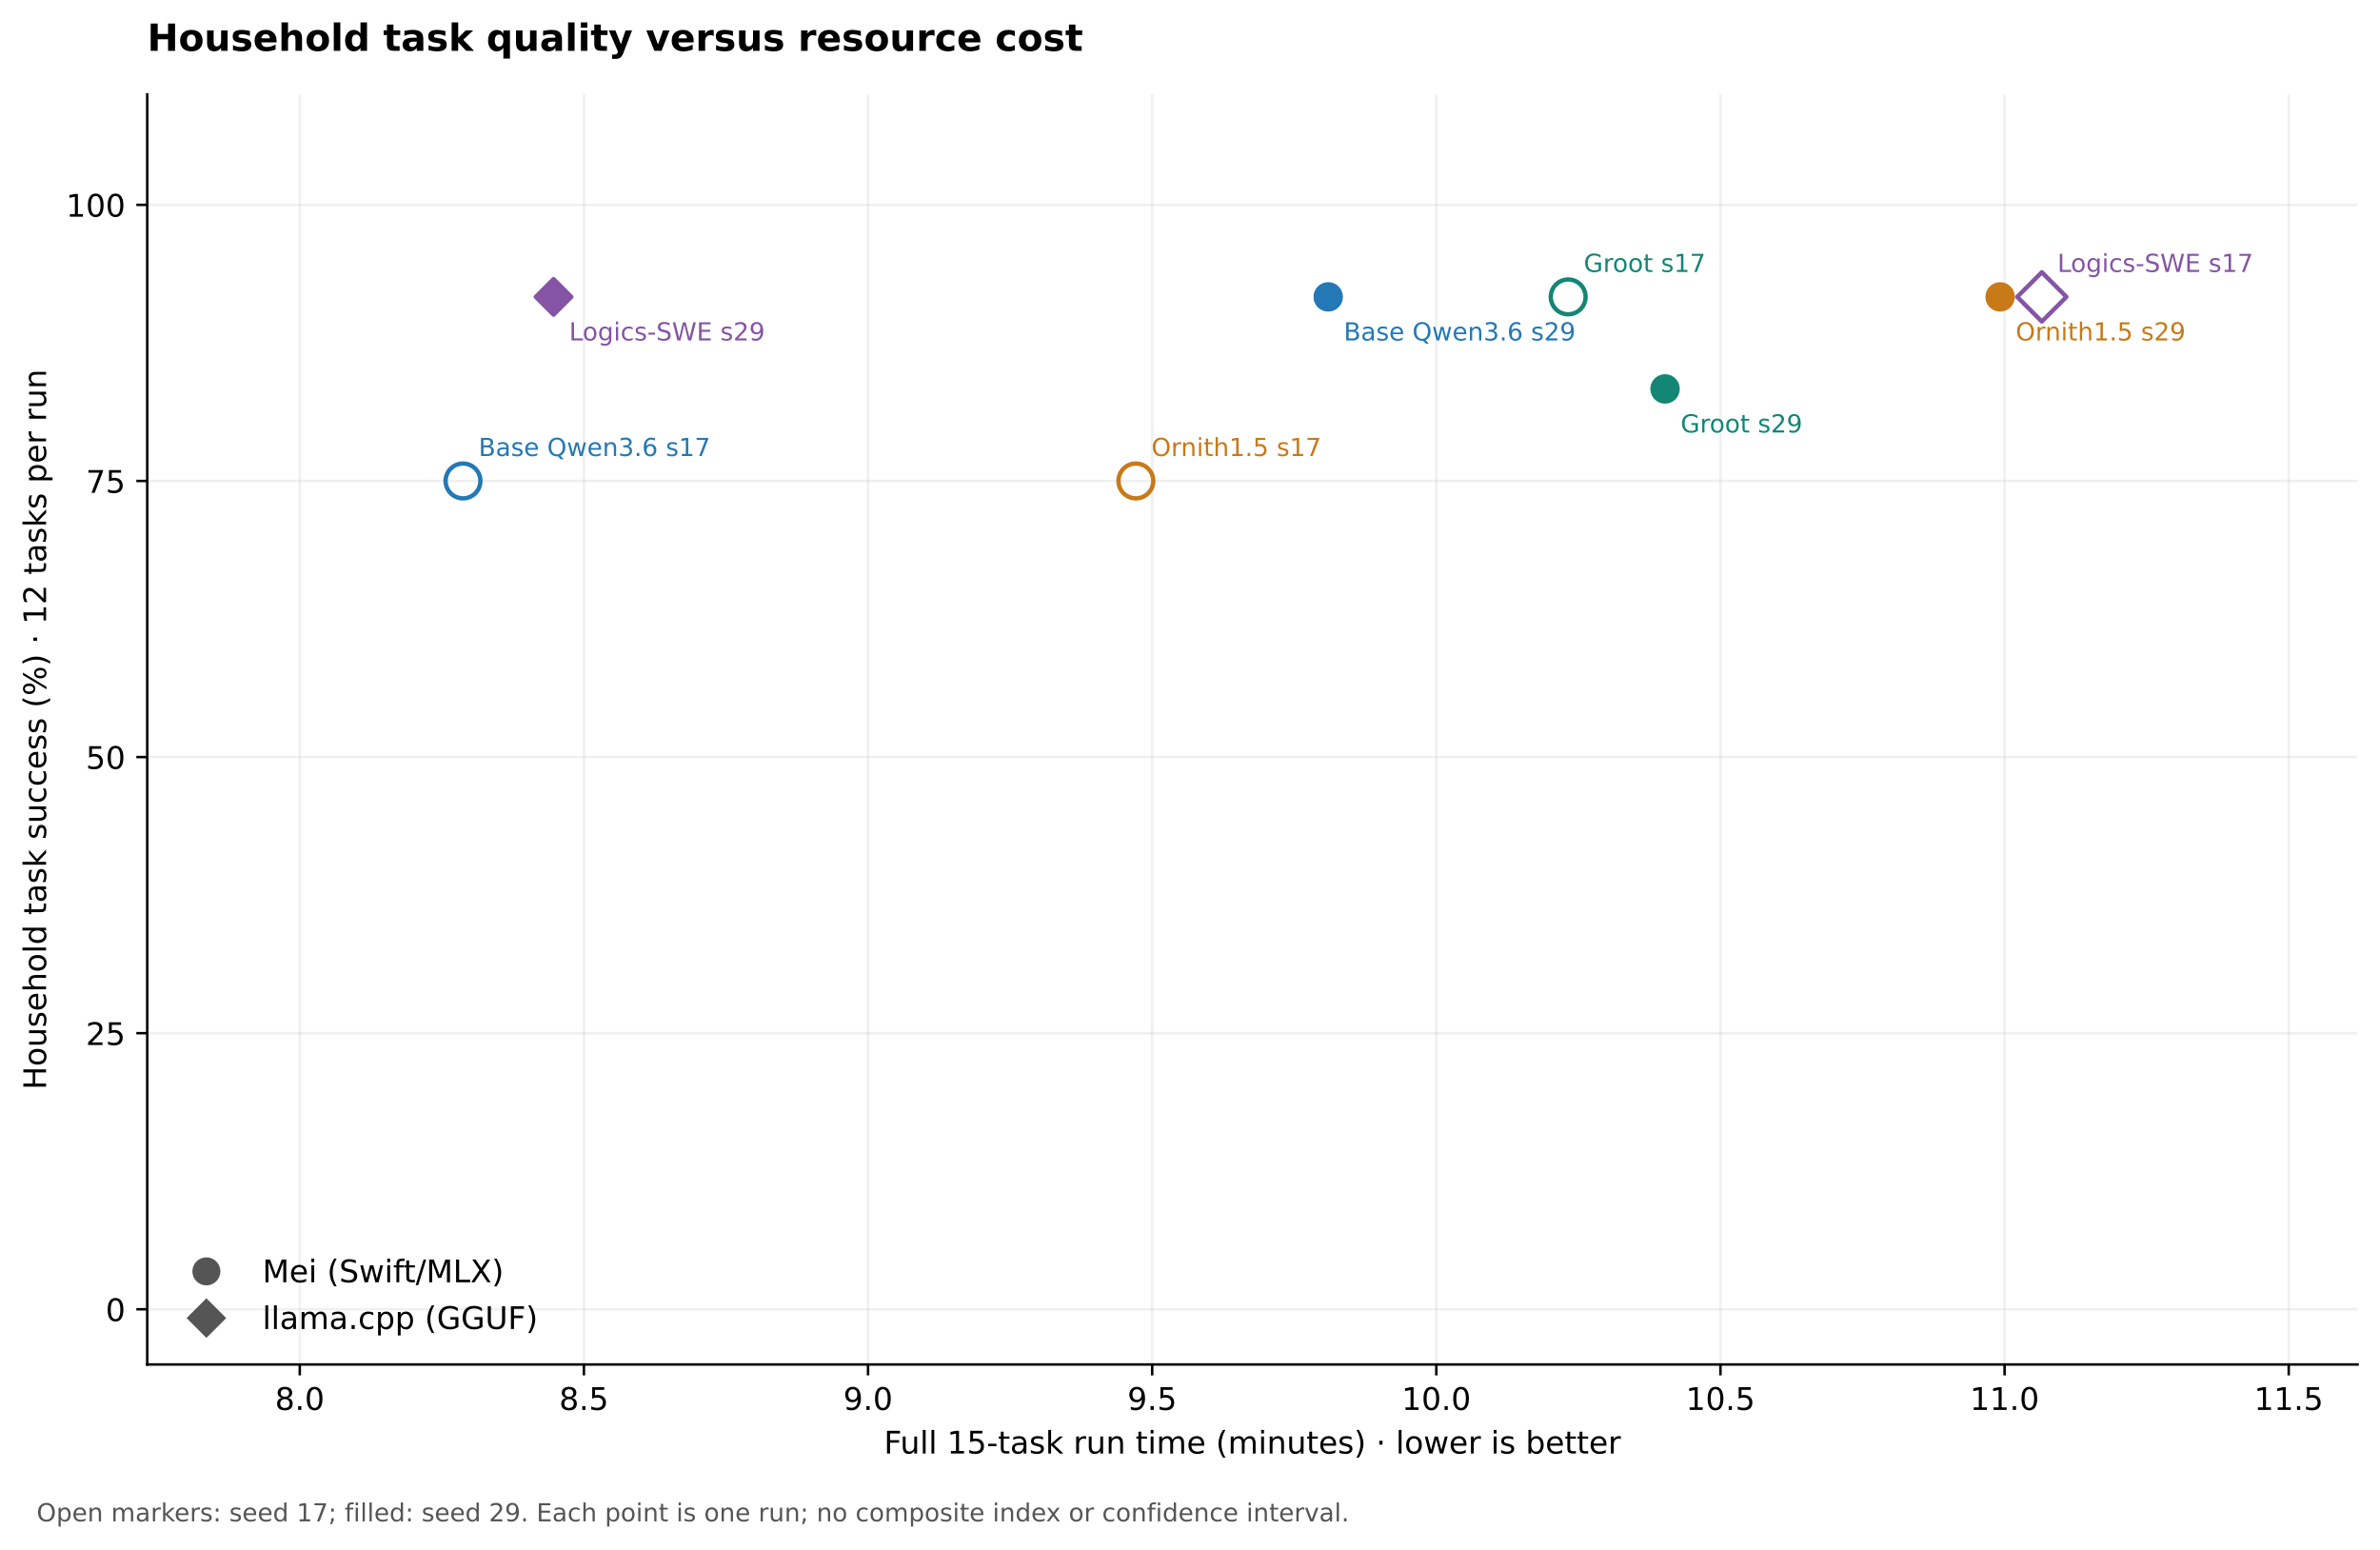
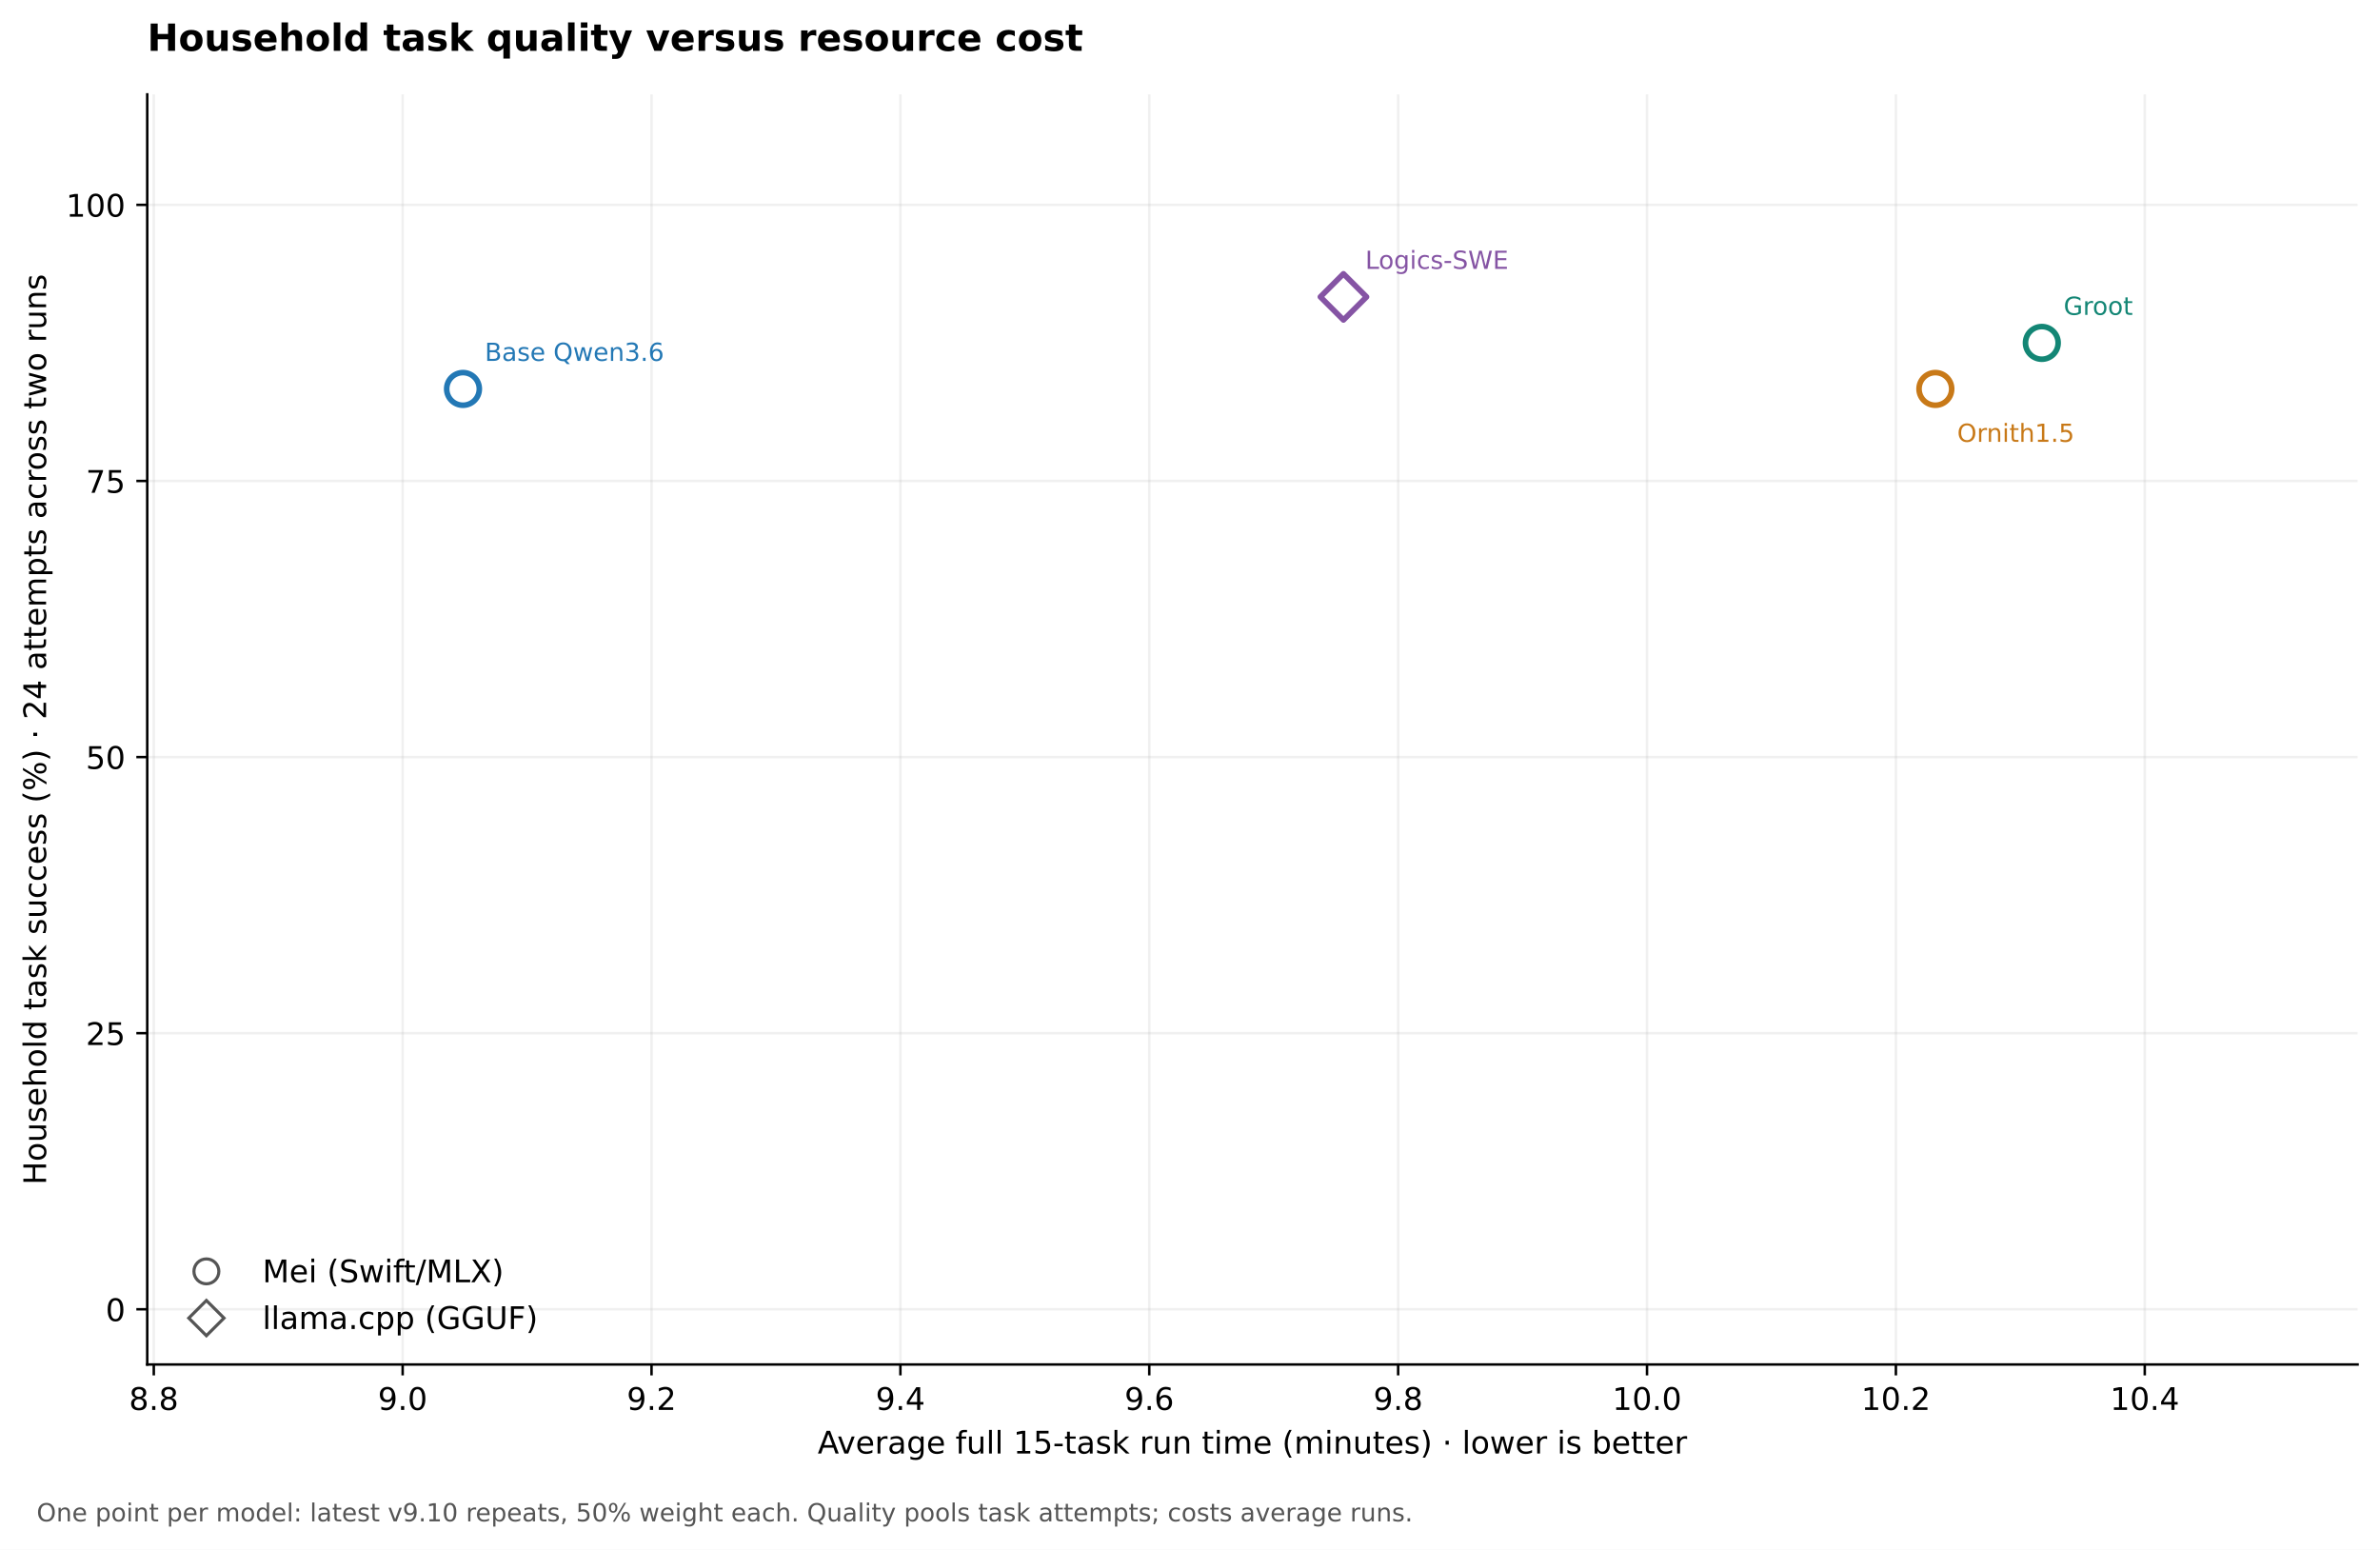
<svg xmlns="http://www.w3.org/2000/svg" xmlns:xlink="http://www.w3.org/1999/xlink" width="764.4pt" height="497.702pt" viewBox="0 0 764.4 497.702" version="1.1">
  <defs>
    <style type="text/css">*{stroke-linejoin: round; stroke-linecap: butt}</style>
  </defs>
  <g id="figure_1">
    <g id="patch_1">
      <path d="M 0 497.702  L 764.4 497.702  L 764.4 0  L 0 0  z " style="fill: #ffffff" />
    </g>
    <g id="axes_1">
      <g id="patch_2">
        <path d="M 47.288 438.199  L 757.2 438.199  L 757.2 30.318  L 47.288 30.318  z " style="fill: #ffffff" />
      </g>
      <g id="matplotlib.axis_1">
        <g id="xtick_1">
          <g id="line2d_1">
-             <path d="M 96.279 438.199  L 96.279 30.318  " clip-path="url(#p7ce999af69)" style="fill: none; stroke: #b0b0b0; stroke-opacity: 0.18; stroke-width: 0.8; stroke-linecap: square" />
+             <path d="M 49.392 438.199  L 49.392 30.318  " clip-path="url(#p588dd4c0db)" style="fill: none; stroke: #b0b0b0; stroke-opacity: 0.18; stroke-width: 0.8; stroke-linecap: square" />
          </g>
          <g id="line2d_2">
            <defs>
-               <path id="m5f40572e86" d="M 0 0  L 0 3.5  " style="stroke: #000000; stroke-width: 0.8" />
+               <path id="mcec8bdc0a8" d="M 0 0  L 0 3.5  " style="stroke: #000000; stroke-width: 0.8" />
            </defs>
            <g>
-               <use xlink:href="#m5f40572e86" x="96.279" y="438.199" style="stroke: #000000; stroke-width: 0.8" />
+               <use xlink:href="#mcec8bdc0a8" x="49.392" y="438.199" style="stroke: #000000; stroke-width: 0.8" />
            </g>
          </g>
          <g id="text_1">
-             <text style="font-size: 10px; font-family: 'DejaVu Sans'; text-anchor: middle" x="96.279" y="452.796" transform="rotate(-0 96.27882 452.7964)">8.0</text>
+             <text style="font-size: 10px; font-family: 'DejaVu Sans'; text-anchor: middle" x="49.392" y="452.796" transform="rotate(-0 49.39156 452.7964)">8.8</text>
          </g>
        </g>
        <g id="xtick_2">
          <g id="line2d_3">
-             <path d="M 187.537 438.199  L 187.537 30.318  " clip-path="url(#p7ce999af69)" style="fill: none; stroke: #b0b0b0; stroke-opacity: 0.18; stroke-width: 0.8; stroke-linecap: square" />
+             <path d="M 129.323 438.199  L 129.323 30.318  " clip-path="url(#p588dd4c0db)" style="fill: none; stroke: #b0b0b0; stroke-opacity: 0.18; stroke-width: 0.8; stroke-linecap: square" />
          </g>
          <g id="line2d_4">
            <g>
-               <use xlink:href="#m5f40572e86" x="187.537" y="438.199" style="stroke: #000000; stroke-width: 0.8" />
+               <use xlink:href="#mcec8bdc0a8" x="129.323" y="438.199" style="stroke: #000000; stroke-width: 0.8" />
            </g>
          </g>
          <g id="text_2">
-             <text style="font-size: 10px; font-family: 'DejaVu Sans'; text-anchor: middle" x="187.537" y="452.796" transform="rotate(-0 187.5367 452.7964)">8.5</text>
+             <text style="font-size: 10px; font-family: 'DejaVu Sans'; text-anchor: middle" x="129.323" y="452.796" transform="rotate(-0 129.3234 452.7964)">9.0</text>
          </g>
        </g>
        <g id="xtick_3">
          <g id="line2d_5">
-             <path d="M 278.795 438.199  L 278.795 30.318  " clip-path="url(#p7ce999af69)" style="fill: none; stroke: #b0b0b0; stroke-opacity: 0.18; stroke-width: 0.8; stroke-linecap: square" />
+             <path d="M 209.255 438.199  L 209.255 30.318  " clip-path="url(#p588dd4c0db)" style="fill: none; stroke: #b0b0b0; stroke-opacity: 0.18; stroke-width: 0.8; stroke-linecap: square" />
          </g>
          <g id="line2d_6">
            <g>
-               <use xlink:href="#m5f40572e86" x="278.795" y="438.199" style="stroke: #000000; stroke-width: 0.8" />
+               <use xlink:href="#mcec8bdc0a8" x="209.255" y="438.199" style="stroke: #000000; stroke-width: 0.8" />
            </g>
          </g>
          <g id="text_3">
-             <text style="font-size: 10px; font-family: 'DejaVu Sans'; text-anchor: middle" x="278.795" y="452.796" transform="rotate(-0 278.7946 452.7964)">9.0</text>
+             <text style="font-size: 10px; font-family: 'DejaVu Sans'; text-anchor: middle" x="209.255" y="452.796" transform="rotate(-0 209.2553 452.7964)">9.2</text>
          </g>
        </g>
        <g id="xtick_4">
          <g id="line2d_7">
-             <path d="M 370.052 438.199  L 370.052 30.318  " clip-path="url(#p7ce999af69)" style="fill: none; stroke: #b0b0b0; stroke-opacity: 0.18; stroke-width: 0.8; stroke-linecap: square" />
+             <path d="M 289.187 438.199  L 289.187 30.318  " clip-path="url(#p588dd4c0db)" style="fill: none; stroke: #b0b0b0; stroke-opacity: 0.18; stroke-width: 0.8; stroke-linecap: square" />
          </g>
          <g id="line2d_8">
            <g>
-               <use xlink:href="#m5f40572e86" x="370.052" y="438.199" style="stroke: #000000; stroke-width: 0.8" />
+               <use xlink:href="#mcec8bdc0a8" x="289.187" y="438.199" style="stroke: #000000; stroke-width: 0.8" />
            </g>
          </g>
          <g id="text_4">
-             <text style="font-size: 10px; font-family: 'DejaVu Sans'; text-anchor: middle" x="370.052" y="452.796" transform="rotate(-0 370.0525 452.7964)">9.5</text>
+             <text style="font-size: 10px; font-family: 'DejaVu Sans'; text-anchor: middle" x="289.187" y="452.796" transform="rotate(-0 289.1871 452.7964)">9.4</text>
          </g>
        </g>
        <g id="xtick_5">
          <g id="line2d_9">
-             <path d="M 461.31 438.199  L 461.31 30.318  " clip-path="url(#p7ce999af69)" style="fill: none; stroke: #b0b0b0; stroke-opacity: 0.18; stroke-width: 0.8; stroke-linecap: square" />
+             <path d="M 369.119 438.199  L 369.119 30.318  " clip-path="url(#p588dd4c0db)" style="fill: none; stroke: #b0b0b0; stroke-opacity: 0.18; stroke-width: 0.8; stroke-linecap: square" />
          </g>
          <g id="line2d_10">
            <g>
-               <use xlink:href="#m5f40572e86" x="461.31" y="438.199" style="stroke: #000000; stroke-width: 0.8" />
+               <use xlink:href="#mcec8bdc0a8" x="369.119" y="438.199" style="stroke: #000000; stroke-width: 0.8" />
            </g>
          </g>
          <g id="text_5">
-             <text style="font-size: 10px; font-family: 'DejaVu Sans'; text-anchor: middle" x="461.31" y="452.796" transform="rotate(-0 461.3103 452.7964)">10.0</text>
+             <text style="font-size: 10px; font-family: 'DejaVu Sans'; text-anchor: middle" x="369.119" y="452.796" transform="rotate(-0 369.1189 452.7964)">9.6</text>
          </g>
        </g>
        <g id="xtick_6">
          <g id="line2d_11">
-             <path d="M 552.568 438.199  L 552.568 30.318  " clip-path="url(#p7ce999af69)" style="fill: none; stroke: #b0b0b0; stroke-opacity: 0.18; stroke-width: 0.8; stroke-linecap: square" />
+             <path d="M 449.051 438.199  L 449.051 30.318  " clip-path="url(#p588dd4c0db)" style="fill: none; stroke: #b0b0b0; stroke-opacity: 0.18; stroke-width: 0.8; stroke-linecap: square" />
          </g>
          <g id="line2d_12">
            <g>
-               <use xlink:href="#m5f40572e86" x="552.568" y="438.199" style="stroke: #000000; stroke-width: 0.8" />
+               <use xlink:href="#mcec8bdc0a8" x="449.051" y="438.199" style="stroke: #000000; stroke-width: 0.8" />
            </g>
          </g>
          <g id="text_6">
-             <text style="font-size: 10px; font-family: 'DejaVu Sans'; text-anchor: middle" x="552.568" y="452.796" transform="rotate(-0 552.5682 452.7964)">10.5</text>
+             <text style="font-size: 10px; font-family: 'DejaVu Sans'; text-anchor: middle" x="449.051" y="452.796" transform="rotate(-0 449.0508 452.7964)">9.8</text>
          </g>
        </g>
        <g id="xtick_7">
          <g id="line2d_13">
-             <path d="M 643.826 438.199  L 643.826 30.318  " clip-path="url(#p7ce999af69)" style="fill: none; stroke: #b0b0b0; stroke-opacity: 0.18; stroke-width: 0.8; stroke-linecap: square" />
+             <path d="M 528.983 438.199  L 528.983 30.318  " clip-path="url(#p588dd4c0db)" style="fill: none; stroke: #b0b0b0; stroke-opacity: 0.18; stroke-width: 0.8; stroke-linecap: square" />
          </g>
          <g id="line2d_14">
            <g>
-               <use xlink:href="#m5f40572e86" x="643.826" y="438.199" style="stroke: #000000; stroke-width: 0.8" />
+               <use xlink:href="#mcec8bdc0a8" x="528.983" y="438.199" style="stroke: #000000; stroke-width: 0.8" />
            </g>
          </g>
          <g id="text_7">
-             <text style="font-size: 10px; font-family: 'DejaVu Sans'; text-anchor: middle" x="643.826" y="452.796" transform="rotate(-0 643.8261 452.7964)">11.0</text>
+             <text style="font-size: 10px; font-family: 'DejaVu Sans'; text-anchor: middle" x="528.983" y="452.796" transform="rotate(-0 528.9826 452.7964)">10.0</text>
          </g>
        </g>
        <g id="xtick_8">
          <g id="line2d_15">
-             <path d="M 735.084 438.199  L 735.084 30.318  " clip-path="url(#p7ce999af69)" style="fill: none; stroke: #b0b0b0; stroke-opacity: 0.18; stroke-width: 0.8; stroke-linecap: square" />
+             <path d="M 608.914 438.199  L 608.914 30.318  " clip-path="url(#p588dd4c0db)" style="fill: none; stroke: #b0b0b0; stroke-opacity: 0.18; stroke-width: 0.8; stroke-linecap: square" />
          </g>
          <g id="line2d_16">
            <g>
-               <use xlink:href="#m5f40572e86" x="735.084" y="438.199" style="stroke: #000000; stroke-width: 0.8" />
+               <use xlink:href="#mcec8bdc0a8" x="608.914" y="438.199" style="stroke: #000000; stroke-width: 0.8" />
            </g>
          </g>
          <g id="text_8">
-             <text style="font-size: 10px; font-family: 'DejaVu Sans'; text-anchor: middle" x="735.084" y="452.796" transform="rotate(-0 735.084 452.7964)">11.5</text>
-           </g>
-         </g>
-         <g id="text_9">
-           <text style="font-size: 10px; font-family: 'DejaVu Sans'; text-anchor: middle" x="402.244" y="466.797" transform="rotate(-0 402.2439 466.7972)">Full 15-task run time (minutes) · lower is better</text>
+             <text style="font-size: 10px; font-family: 'DejaVu Sans'; text-anchor: middle" x="608.914" y="452.796" transform="rotate(-0 608.9145 452.7964)">10.2</text>
+           </g>
+         </g>
+         <g id="xtick_9">
+           <g id="line2d_17">
+             <path d="M 688.846 438.199  L 688.846 30.318  " clip-path="url(#p588dd4c0db)" style="fill: none; stroke: #b0b0b0; stroke-opacity: 0.18; stroke-width: 0.8; stroke-linecap: square" />
+           </g>
+           <g id="line2d_18">
+             <g>
+               <use xlink:href="#mcec8bdc0a8" x="688.846" y="438.199" style="stroke: #000000; stroke-width: 0.8" />
+             </g>
+           </g>
+           <g id="text_9">
+             <text style="font-size: 10px; font-family: 'DejaVu Sans'; text-anchor: middle" x="688.846" y="452.796" transform="rotate(-0 688.8463 452.7964)">10.4</text>
+           </g>
+         </g>
+         <g id="text_10">
+           <text style="font-size: 10px; font-family: 'DejaVu Sans'; text-anchor: middle" x="402.244" y="466.797" transform="rotate(-0 402.2439 466.7972)">Average full 15-task run time (minutes) · lower is better</text>
        </g>
      </g>
      <g id="matplotlib.axis_2">
        <g id="ytick_1">
-           <g id="line2d_17">
-             <path d="M 47.288 420.465  L 757.2 420.465  " clip-path="url(#p7ce999af69)" style="fill: none; stroke: #b0b0b0; stroke-opacity: 0.18; stroke-width: 0.8; stroke-linecap: square" />
-           </g>
-           <g id="line2d_18">
+           <g id="line2d_19">
+             <path d="M 47.288 420.465  L 757.2 420.465  " clip-path="url(#p588dd4c0db)" style="fill: none; stroke: #b0b0b0; stroke-opacity: 0.18; stroke-width: 0.8; stroke-linecap: square" />
+           </g>
+           <g id="line2d_20">
            <defs>
-               <path id="me4c996045a" d="M 0 0  L -3.5 0  " style="stroke: #000000; stroke-width: 0.8" />
+               <path id="mc0be7f6c92" d="M 0 0  L -3.5 0  " style="stroke: #000000; stroke-width: 0.8" />
            </defs>
            <g>
-               <use xlink:href="#me4c996045a" x="47.288" y="420.465" style="stroke: #000000; stroke-width: 0.8" />
-             </g>
-           </g>
-           <g id="text_10">
+               <use xlink:href="#mc0be7f6c92" x="47.288" y="420.465" style="stroke: #000000; stroke-width: 0.8" />
+             </g>
+           </g>
+           <g id="text_11">
            <text style="font-size: 10px; font-family: 'DejaVu Sans'; text-anchor: end" x="40.288" y="424.264" transform="rotate(-0 40.28828 424.2636)">0</text>
          </g>
        </g>
        <g id="ytick_2">
-           <g id="line2d_19">
-             <path d="M 47.288 331.795  L 757.2 331.795  " clip-path="url(#p7ce999af69)" style="fill: none; stroke: #b0b0b0; stroke-opacity: 0.18; stroke-width: 0.8; stroke-linecap: square" />
-           </g>
-           <g id="line2d_20">
-             <g>
-               <use xlink:href="#me4c996045a" x="47.288" y="331.795" style="stroke: #000000; stroke-width: 0.8" />
-             </g>
-           </g>
-           <g id="text_11">
+           <g id="line2d_21">
+             <path d="M 47.288 331.795  L 757.2 331.795  " clip-path="url(#p588dd4c0db)" style="fill: none; stroke: #b0b0b0; stroke-opacity: 0.18; stroke-width: 0.8; stroke-linecap: square" />
+           </g>
+           <g id="line2d_22">
+             <g>
+               <use xlink:href="#mc0be7f6c92" x="47.288" y="331.795" style="stroke: #000000; stroke-width: 0.8" />
+             </g>
+           </g>
+           <g id="text_12">
            <text style="font-size: 10px; font-family: 'DejaVu Sans'; text-anchor: end" x="40.288" y="335.594" transform="rotate(-0 40.28828 335.5939)">25</text>
          </g>
        </g>
        <g id="ytick_3">
-           <g id="line2d_21">
-             <path d="M 47.288 243.125  L 757.2 243.125  " clip-path="url(#p7ce999af69)" style="fill: none; stroke: #b0b0b0; stroke-opacity: 0.18; stroke-width: 0.8; stroke-linecap: square" />
-           </g>
-           <g id="line2d_22">
-             <g>
-               <use xlink:href="#me4c996045a" x="47.288" y="243.125" style="stroke: #000000; stroke-width: 0.8" />
-             </g>
-           </g>
-           <g id="text_12">
+           <g id="line2d_23">
+             <path d="M 47.288 243.125  L 757.2 243.125  " clip-path="url(#p588dd4c0db)" style="fill: none; stroke: #b0b0b0; stroke-opacity: 0.18; stroke-width: 0.8; stroke-linecap: square" />
+           </g>
+           <g id="line2d_24">
+             <g>
+               <use xlink:href="#mc0be7f6c92" x="47.288" y="243.125" style="stroke: #000000; stroke-width: 0.8" />
+             </g>
+           </g>
+           <g id="text_13">
            <text style="font-size: 10px; font-family: 'DejaVu Sans'; text-anchor: end" x="40.288" y="246.924" transform="rotate(-0 40.28828 246.9242)">50</text>
          </g>
        </g>
        <g id="ytick_4">
-           <g id="line2d_23">
-             <path d="M 47.288 154.456  L 757.2 154.456  " clip-path="url(#p7ce999af69)" style="fill: none; stroke: #b0b0b0; stroke-opacity: 0.18; stroke-width: 0.8; stroke-linecap: square" />
-           </g>
-           <g id="line2d_24">
-             <g>
-               <use xlink:href="#me4c996045a" x="47.288" y="154.456" style="stroke: #000000; stroke-width: 0.8" />
-             </g>
-           </g>
-           <g id="text_13">
+           <g id="line2d_25">
+             <path d="M 47.288 154.456  L 757.2 154.456  " clip-path="url(#p588dd4c0db)" style="fill: none; stroke: #b0b0b0; stroke-opacity: 0.18; stroke-width: 0.8; stroke-linecap: square" />
+           </g>
+           <g id="line2d_26">
+             <g>
+               <use xlink:href="#mc0be7f6c92" x="47.288" y="154.456" style="stroke: #000000; stroke-width: 0.8" />
+             </g>
+           </g>
+           <g id="text_14">
            <text style="font-size: 10px; font-family: 'DejaVu Sans'; text-anchor: end" x="40.288" y="158.255" transform="rotate(-0 40.28828 158.2545)">75</text>
          </g>
        </g>
        <g id="ytick_5">
-           <g id="line2d_25">
-             <path d="M 47.288 65.786  L 757.2 65.786  " clip-path="url(#p7ce999af69)" style="fill: none; stroke: #b0b0b0; stroke-opacity: 0.18; stroke-width: 0.8; stroke-linecap: square" />
-           </g>
-           <g id="line2d_26">
-             <g>
-               <use xlink:href="#me4c996045a" x="47.288" y="65.786" style="stroke: #000000; stroke-width: 0.8" />
-             </g>
-           </g>
-           <g id="text_14">
+           <g id="line2d_27">
+             <path d="M 47.288 65.786  L 757.2 65.786  " clip-path="url(#p588dd4c0db)" style="fill: none; stroke: #b0b0b0; stroke-opacity: 0.18; stroke-width: 0.8; stroke-linecap: square" />
+           </g>
+           <g id="line2d_28">
+             <g>
+               <use xlink:href="#mc0be7f6c92" x="47.288" y="65.786" style="stroke: #000000; stroke-width: 0.8" />
+             </g>
+           </g>
+           <g id="text_15">
            <text style="font-size: 10px; font-family: 'DejaVu Sans'; text-anchor: end" x="40.288" y="69.585" transform="rotate(-0 40.28828 69.58483)">100</text>
          </g>
        </g>
-         <g id="text_15">
-           <text style="font-size: 10px; font-family: 'DejaVu Sans'; text-anchor: middle" x="14.798" y="234.258" transform="rotate(-90 14.79844 234.2584)">Household task success (%) · 12 tasks per run</text>
+         <g id="text_16">
+           <text style="font-size: 10px; font-family: 'DejaVu Sans'; text-anchor: middle" x="14.798" y="234.258" transform="rotate(-90 14.79844 234.2584)">Household task success (%) · 24 attempts across two runs</text>
        </g>
      </g>
      <g id="patch_3">
        <path d="M 47.288 438.199  L 47.288 30.318  " style="fill: none; stroke: #000000; stroke-width: 0.8; stroke-linejoin: miter; stroke-linecap: square" />
      </g>
      <g id="patch_4">
        <path d="M 47.288 438.199  L 757.2 438.199  " style="fill: none; stroke: #000000; stroke-width: 0.8; stroke-linejoin: miter; stroke-linecap: square" />
      </g>
      <g id="PathCollection_1">
-         <path d="M 148.704 160.046  C 150.187 160.046 151.609 159.457 152.657 158.409  C 153.705 157.36 154.294 155.938 154.294 154.456  C 154.294 152.973 153.705 151.551 152.657 150.503  C 151.609 149.455 150.187 148.866 148.704 148.866  C 147.222 148.866 145.8 149.455 144.751 150.503  C 143.703 151.551 143.114 152.973 143.114 154.456  C 143.114 155.938 143.703 157.36 144.751 158.409  C 145.8 159.457 147.222 160.046 148.704 160.046  L 148.704 160.046  z " clip-path="url(#p7ce999af69)" style="fill: none; stroke: #2378b5; stroke-width: 1.4" />
-       </g>
-       <g id="text_16">
-         <text style="font-size: 8px; font-family: 'DejaVu Sans'; text-anchor: start; fill: #2378b5" x="153.704" y="146.456" transform="rotate(-0 153.7042 146.4557)">Base Qwen3.6 s17</text>
+         <path d="M 148.704 130.143  C 150.095 130.143 151.429 129.591 152.412 128.607  C 153.396 127.624 153.948 126.29 153.948 124.899  C 153.948 123.508 153.396 122.174 152.412 121.191  C 151.429 120.208 150.095 119.655 148.704 119.655  C 147.313 119.655 145.979 120.208 144.996 121.191  C 144.013 122.174 143.46 123.508 143.46 124.899  C 143.46 126.29 144.013 127.624 144.996 128.607  C 145.979 129.591 147.313 130.143 148.704 130.143  L 148.704 130.143  z " clip-path="url(#p588dd4c0db)" style="fill: none; stroke: #2378b5; stroke-width: 1.8" />
+       </g>
+       <g id="text_17">
+         <text style="font-size: 8px; font-family: 'DejaVu Sans'; text-anchor: start; fill: #2378b5" x="155.704" y="115.899" transform="rotate(-0 155.7042 115.8991)">Base Qwen3.6</text>
      </g>
      <g id="PathCollection_2">
-         <defs>
-           <path id="m8dc88fec97" d="M 0 4.031  C 1.069 4.031 2.094 3.606 2.85 2.85  C 3.606 2.094 4.031 1.069 4.031 0  C 4.031 -1.069 3.606 -2.094 2.85 -2.85  C 2.094 -3.606 1.069 -4.031 0 -4.031  C -1.069 -4.031 -2.094 -3.606 -2.85 -2.85  C -3.606 -2.094 -4.031 -1.069 -4.031 0  C -4.031 1.069 -3.606 2.094 -2.85 2.85  C -2.094 3.606 -1.069 4.031 0 4.031  z " style="stroke: #2378b5; stroke-width: 1.4" />
-         </defs>
-         <g clip-path="url(#p7ce999af69)">
-           <use xlink:href="#m8dc88fec97" x="426.587" y="95.343" style="fill: #2378b5; stroke: #2378b5; stroke-width: 1.4" />
-         </g>
-       </g>
-       <g id="text_17">
-         <text style="font-size: 8px; font-family: 'DejaVu Sans'; text-anchor: start; fill: #2378b5" x="431.587" y="109.343" transform="rotate(-0 431.5865 109.3426)">Base Qwen3.6 s29</text>
+         <path d="M 621.592 130.143  C 622.983 130.143 624.317 129.591 625.3 128.607  C 626.284 127.624 626.836 126.29 626.836 124.899  C 626.836 123.508 626.284 122.174 625.3 121.191  C 624.317 120.208 622.983 119.655 621.592 119.655  C 620.201 119.655 618.867 120.208 617.884 121.191  C 616.901 122.174 616.348 123.508 616.348 124.899  C 616.348 126.29 616.901 127.624 617.884 128.607  C 618.867 129.591 620.201 130.143 621.592 130.143  L 621.592 130.143  z " clip-path="url(#p588dd4c0db)" style="fill: none; stroke: #c87918; stroke-width: 1.8" />
+       </g>
+       <g id="text_18">
+         <text style="font-size: 8px; font-family: 'DejaVu Sans'; text-anchor: start; fill: #c87918" x="628.592" y="141.899" transform="rotate(-0 628.5922 141.8991)">Ornith1.5</text>
      </g>
      <g id="PathCollection_3">
-         <path d="M 364.812 160.046  C 366.295 160.046 367.717 159.457 368.765 158.409  C 369.813 157.36 370.402 155.938 370.402 154.456  C 370.402 152.973 369.813 151.551 368.765 150.503  C 367.717 149.455 366.295 148.866 364.812 148.866  C 363.33 148.866 361.908 149.455 360.859 150.503  C 359.811 151.551 359.222 152.973 359.222 154.456  C 359.222 155.938 359.811 157.36 360.859 158.409  C 361.908 159.457 363.33 160.046 364.812 160.046  L 364.812 160.046  z " clip-path="url(#p7ce999af69)" style="fill: none; stroke: #c87918; stroke-width: 1.4" />
-       </g>
-       <g id="text_18">
-         <text style="font-size: 8px; font-family: 'DejaVu Sans'; text-anchor: start; fill: #c87918" x="369.812" y="146.456" transform="rotate(-0 369.8121 146.4557)">Ornith1.5 s17</text>
+         <path d="M 655.784 115.365  C 657.174 115.365 658.508 114.812 659.492 113.829  C 660.475 112.846 661.028 111.512 661.028 110.121  C 661.028 108.73 660.475 107.396 659.492 106.413  C 658.508 105.429 657.174 104.877 655.784 104.877  C 654.393 104.877 653.059 105.429 652.076 106.413  C 651.092 107.396 650.54 108.73 650.54 110.121  C 650.54 111.512 651.092 112.846 652.076 113.829  C 653.059 114.812 654.393 115.365 655.784 115.365  L 655.784 115.365  z " clip-path="url(#p588dd4c0db)" style="fill: none; stroke: #138675; stroke-width: 1.8" />
+       </g>
+       <g id="text_19">
+         <text style="font-size: 8px; font-family: 'DejaVu Sans'; text-anchor: start; fill: #138675" x="662.784" y="101.121" transform="rotate(-0 662.7836 101.1209)">Groot</text>
      </g>
      <g id="PathCollection_4">
-         <defs>
-           <path id="m17c7cf32b5" d="M 0 4.031  C 1.069 4.031 2.094 3.606 2.85 2.85  C 3.606 2.094 4.031 1.069 4.031 0  C 4.031 -1.069 3.606 -2.094 2.85 -2.85  C 2.094 -3.606 1.069 -4.031 0 -4.031  C -1.069 -4.031 -2.094 -3.606 -2.85 -2.85  C -3.606 -2.094 -4.031 -1.069 -4.031 0  C -4.031 1.069 -3.606 2.094 -2.85 2.85  C -2.094 3.606 -1.069 4.031 0 4.031  z " style="stroke: #c87918; stroke-width: 1.4" />
-         </defs>
-         <g clip-path="url(#p7ce999af69)">
-           <use xlink:href="#m17c7cf32b5" x="642.394" y="95.343" style="fill: #c87918; stroke: #c87918; stroke-width: 1.4" />
-         </g>
-       </g>
-       <g id="text_19">
-         <text style="font-size: 8px; font-family: 'DejaVu Sans'; text-anchor: start; fill: #c87918" x="647.394" y="109.343" transform="rotate(-0 647.3941 109.3426)">Ornith1.5 s29</text>
-       </g>
-       <g id="PathCollection_5">
-         <path d="M 503.663 100.933  C 505.146 100.933 506.568 100.344 507.616 99.295  C 508.665 98.247 509.254 96.825 509.254 95.343  C 509.254 93.86 508.665 92.438 507.616 91.39  C 506.568 90.341 505.146 89.752 503.663 89.752  C 502.181 89.752 500.759 90.341 499.711 91.39  C 498.662 92.438 498.073 93.86 498.073 95.343  C 498.073 96.825 498.662 98.247 499.711 99.295  C 500.759 100.344 502.181 100.933 503.663 100.933  L 503.663 100.933  z " clip-path="url(#p7ce999af69)" style="fill: none; stroke: #138675; stroke-width: 1.4" />
+         <path d="M 431.485 102.759  L 438.901 95.343  L 431.485 87.926  L 424.069 95.343  L 431.485 102.759  z " clip-path="url(#p588dd4c0db)" style="fill: none; stroke: #8554a4; stroke-width: 1.8" />
      </g>
      <g id="text_20">
-         <text style="font-size: 8px; font-family: 'DejaVu Sans'; text-anchor: start; fill: #138675" x="508.663" y="87.343" transform="rotate(-0 508.6634 87.34257)">Groot s17</text>
-       </g>
-       <g id="PathCollection_6">
-         <defs>
-           <path id="m7e9d688e20" d="M 0 4.031  C 1.069 4.031 2.094 3.606 2.85 2.85  C 3.606 2.094 4.031 1.069 4.031 0  C 4.031 -1.069 3.606 -2.094 2.85 -2.85  C 2.094 -3.606 1.069 -4.031 0 -4.031  C -1.069 -4.031 -2.094 -3.606 -2.85 -2.85  C -3.606 -2.094 -4.031 -1.069 -4.031 0  C -4.031 1.069 -3.606 2.094 -2.85 2.85  C -2.094 3.606 -1.069 4.031 0 4.031  z " style="stroke: #138675; stroke-width: 1.4" />
-         </defs>
-         <g clip-path="url(#p7ce999af69)">
-           <use xlink:href="#m7e9d688e20" x="534.772" y="124.899" style="fill: #138675; stroke: #138675; stroke-width: 1.4" />
-         </g>
+         <text style="font-size: 8px; font-family: 'DejaVu Sans'; text-anchor: start; fill: #8554a4" x="438.485" y="86.343" transform="rotate(-0 438.4852 86.34257)">Logics-SWE</text>
      </g>
      <g id="text_21">
-         <text style="font-size: 8px; font-family: 'DejaVu Sans'; text-anchor: start; fill: #138675" x="539.772" y="138.899" transform="rotate(-0 539.7719 138.8991)">Groot s29</text>
-       </g>
-       <g id="PathCollection_7">
-         <path d="M 655.784 103.248  L 663.689 95.343  L 655.784 87.437  L 647.878 95.343  L 655.784 103.248  z " clip-path="url(#p7ce999af69)" style="fill: none; stroke: #8554a4; stroke-width: 1.4" />
-       </g>
-       <g id="text_22">
-         <text style="font-size: 8px; font-family: 'DejaVu Sans'; text-anchor: start; fill: #8554a4" x="660.784" y="87.343" transform="rotate(-0 660.7836 87.34257)">Logics-SWE s17</text>
-       </g>
-       <g id="PathCollection_8">
-         <defs>
-           <path id="mcfc2ee084c" d="M -0 5.701  L 5.701 0  L 0 -5.701  L -5.701 -0  z " style="stroke: #8554a4; stroke-width: 1.4" />
-         </defs>
-         <g clip-path="url(#p7ce999af69)">
-           <use xlink:href="#mcfc2ee084c" x="177.787" y="95.343" style="fill: #8554a4; stroke: #8554a4; stroke-width: 1.4" />
-         </g>
-       </g>
-       <g id="text_23">
-         <text style="font-size: 8px; font-family: 'DejaVu Sans'; text-anchor: start; fill: #8554a4" x="182.787" y="109.343" transform="rotate(-0 182.7871 109.3426)">Logics-SWE s29</text>
-       </g>
-       <g id="text_24">
        <text style="font-weight: 700; font-size: 12px; font-family: 'DejaVu Sans'; text-anchor: start" x="47.288" y="16.318" transform="rotate(-0 47.28828 16.31812)">Household task quality versus resource cost</text>
      </g>
      <g id="legend_1">
-         <g id="line2d_27">
+         <g id="line2d_29">
          <defs>
-             <path id="m9ccb75c9c6" d="M 0 4  C 1.061 4 2.078 3.579 2.828 2.828  C 3.579 2.078 4 1.061 4 0  C 4 -1.061 3.579 -2.078 2.828 -2.828  C 2.078 -3.579 1.061 -4 0 -4  C -1.061 -4 -2.078 -3.579 -2.828 -2.828  C -3.579 -2.078 -4 -1.061 -4 0  C -4 1.061 -3.579 2.078 -2.828 2.828  C -2.078 3.579 -1.061 4 0 4  z " style="stroke: #555555" />
+             <path id="m881de898aa" d="M 0 4  C 1.061 4 2.078 3.579 2.828 2.828  C 3.579 2.078 4 1.061 4 0  C 4 -1.061 3.579 -2.078 2.828 -2.828  C 2.078 -3.579 1.061 -4 0 -4  C -1.061 -4 -2.078 -3.579 -2.828 -2.828  C -3.579 -2.078 -4 -1.061 -4 0  C -4 1.061 -3.579 2.078 -2.828 2.828  C -2.078 3.579 -1.061 4 0 4  z " style="stroke: #555555" />
          </defs>
          <g>
-             <use xlink:href="#m9ccb75c9c6" x="66.288" y="408.296" style="fill: #555555; stroke: #555555" />
-           </g>
-         </g>
-         <g id="text_25">
+             <use xlink:href="#m881de898aa" x="66.288" y="408.296" style="fill-opacity: 0; stroke: #555555" />
+           </g>
+         </g>
+         <g id="text_22">
          <text style="font-size: 10px; font-family: 'DejaVu Sans'; text-anchor: start" x="84.288" y="411.796" transform="rotate(-0 84.28828 411.7956)">Mei (Swift/MLX)</text>
        </g>
-         <g id="line2d_28">
+         <g id="line2d_30">
          <defs>
-             <path id="m7cd62e31be" d="M -0 5.657  L 5.657 0  L 0 -5.657  L -5.657 -0  z " style="stroke: #555555; stroke-linejoin: miter" />
+             <path id="mb618e052b0" d="M -0 5.657  L 5.657 0  L 0 -5.657  L -5.657 -0  z " style="stroke: #555555; stroke-linejoin: miter" />
          </defs>
          <g>
-             <use xlink:href="#m7cd62e31be" x="66.288" y="423.296" style="fill: #555555; stroke: #555555; stroke-linejoin: miter" />
-           </g>
-         </g>
-         <g id="text_26">
+             <use xlink:href="#mb618e052b0" x="66.288" y="423.296" style="fill-opacity: 0; stroke: #555555; stroke-linejoin: miter" />
+           </g>
+         </g>
+         <g id="text_23">
          <text style="font-size: 10px; font-family: 'DejaVu Sans'; text-anchor: start" x="84.288" y="426.796" transform="rotate(-0 84.28828 426.7964)">llama.cpp (GGUF)</text>
        </g>
      </g>
    </g>
-     <g id="text_27">
-       <text style="font-size: 8px; font-family: 'DejaVu Sans'; text-anchor: start; fill: #555555" x="11.76" y="488.58" transform="rotate(-0 11.75976 488.5798)">Open markers: seed 17; filled: seed 29. Each point is one run; no composite index or confidence interval.</text>
+     <g id="text_24">
+       <text style="font-size: 8px; font-family: 'DejaVu Sans'; text-anchor: start; fill: #555555" x="11.76" y="488.58" transform="rotate(-0 11.75976 488.5798)">One point per model: latest v9.10 repeats, 50% weight each. Quality pools task attempts; costs average runs.</text>
    </g>
  </g>
  <defs>
-     <clipPath id="p7ce999af69">
+     <clipPath id="p588dd4c0db">
      <rect x="47.288" y="30.318" width="709.911" height="407.881" />
    </clipPath>
  </defs>
</svg>
